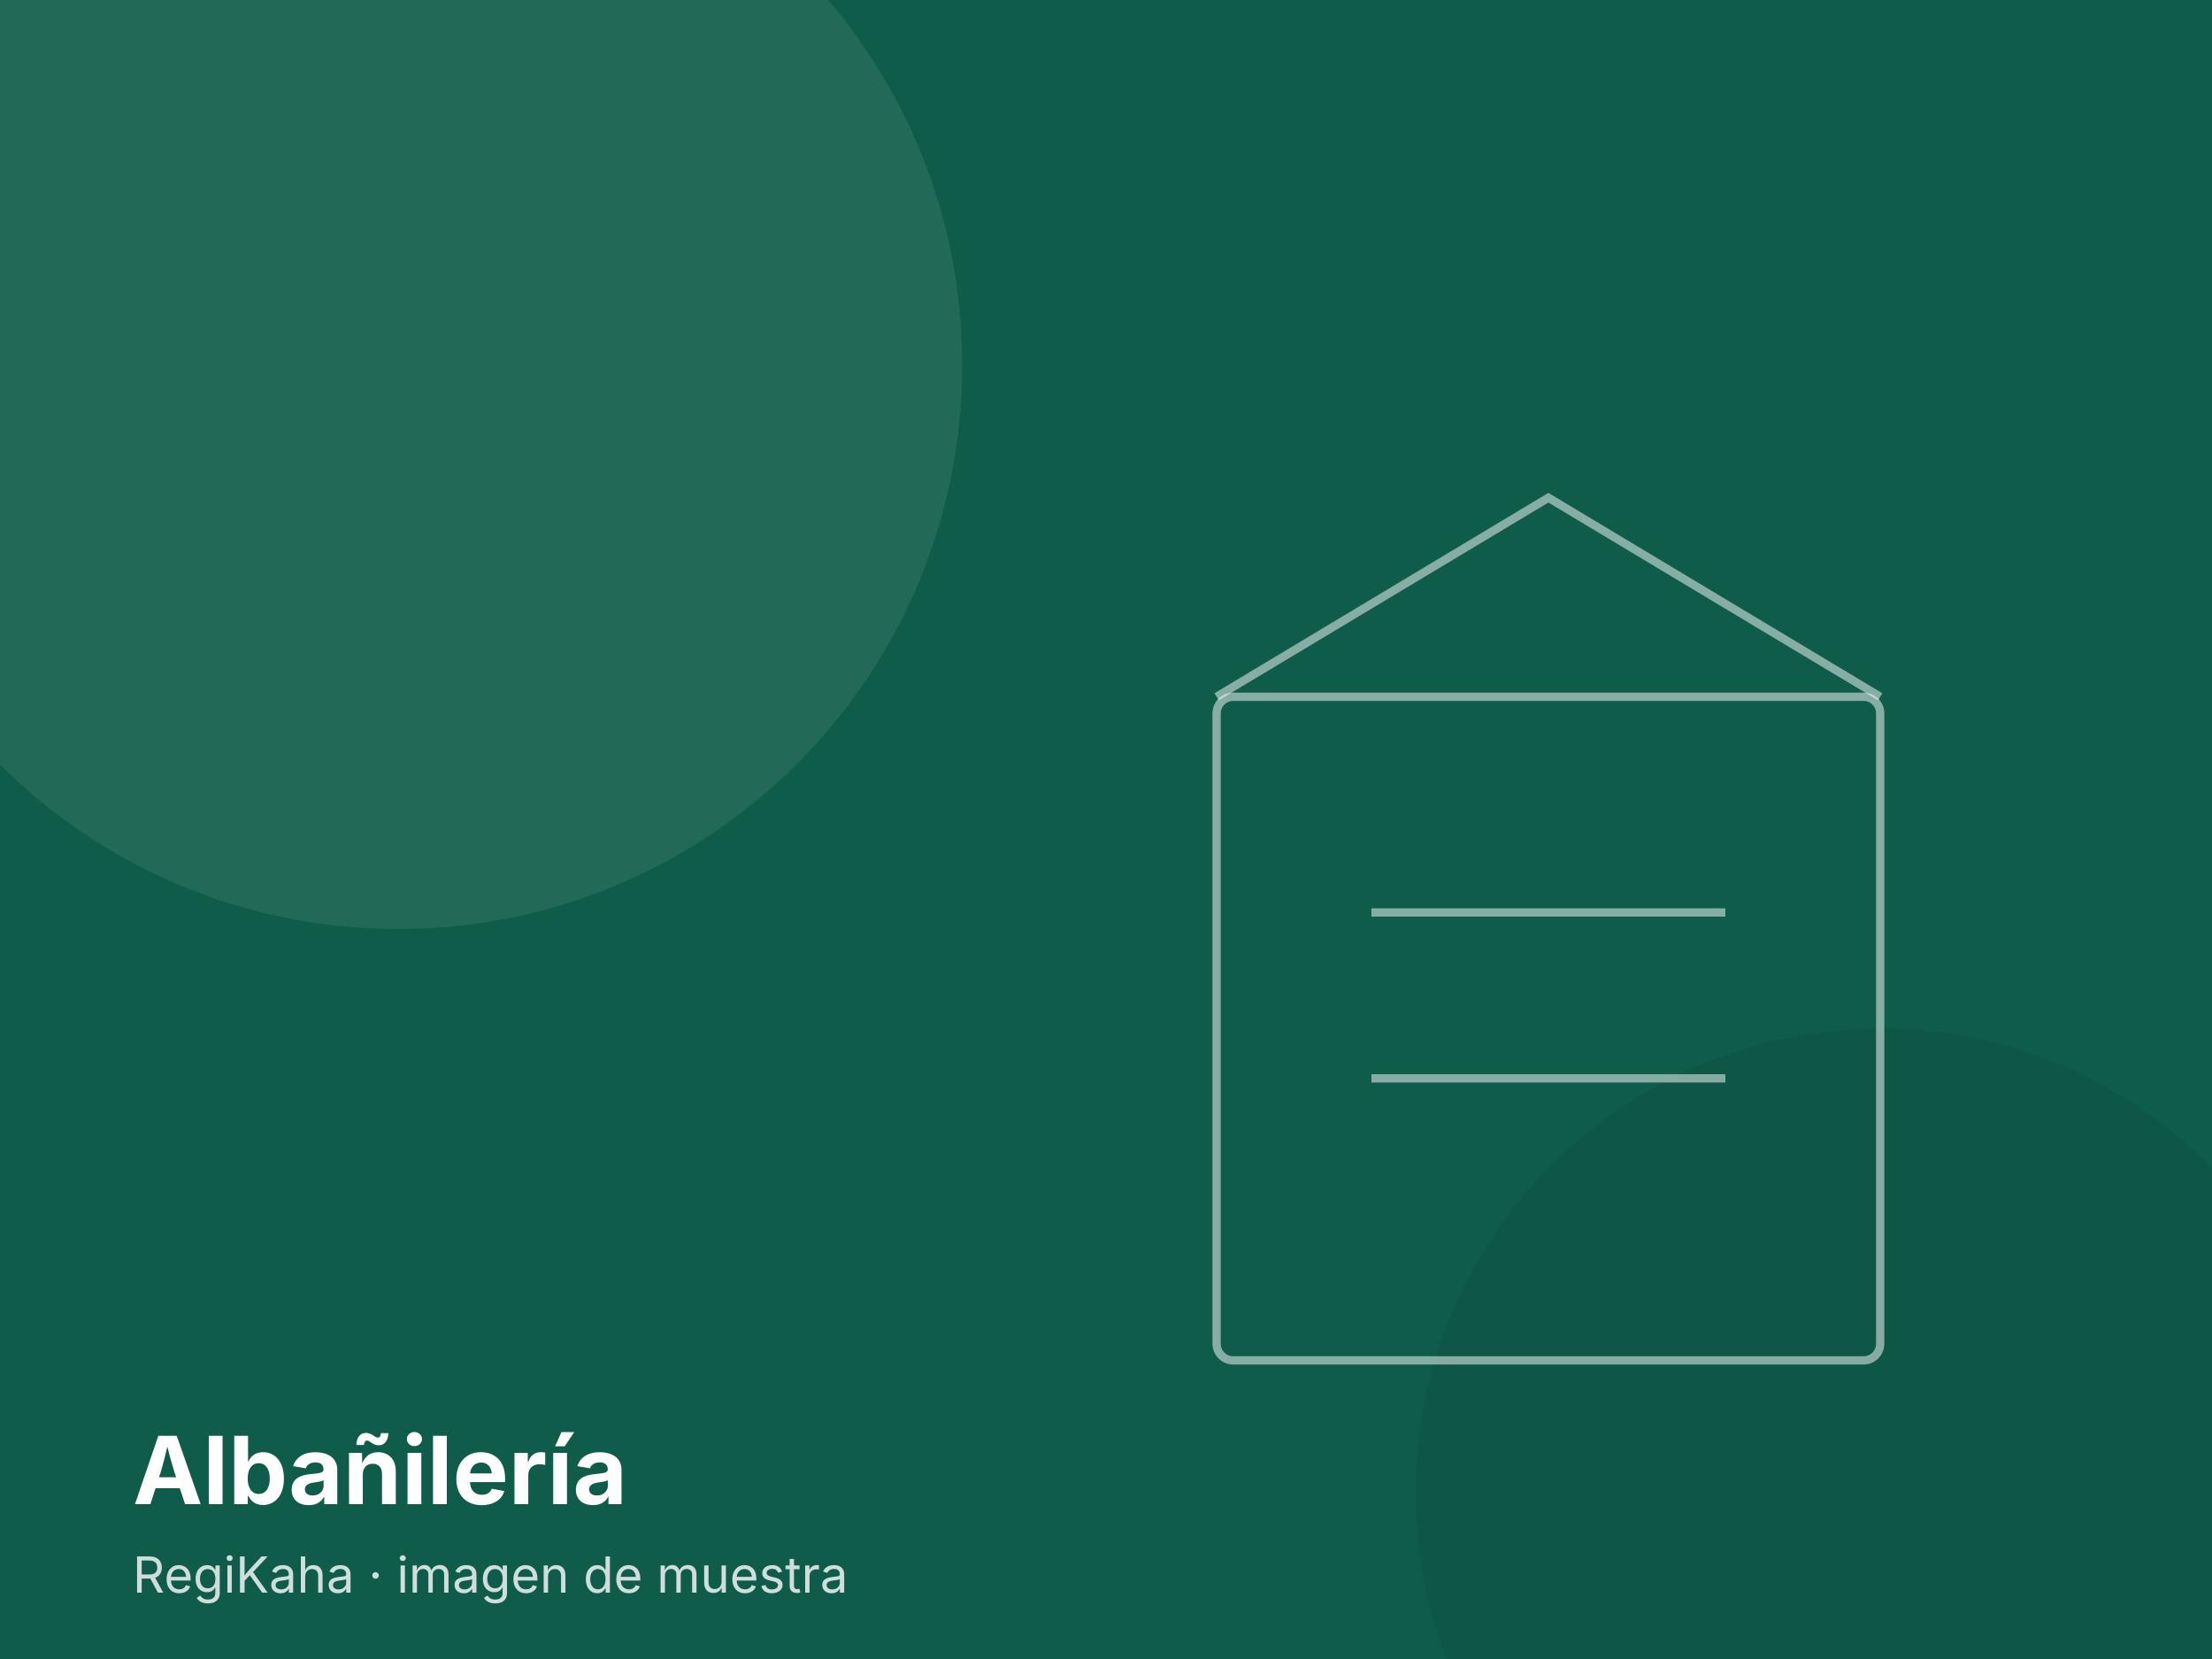
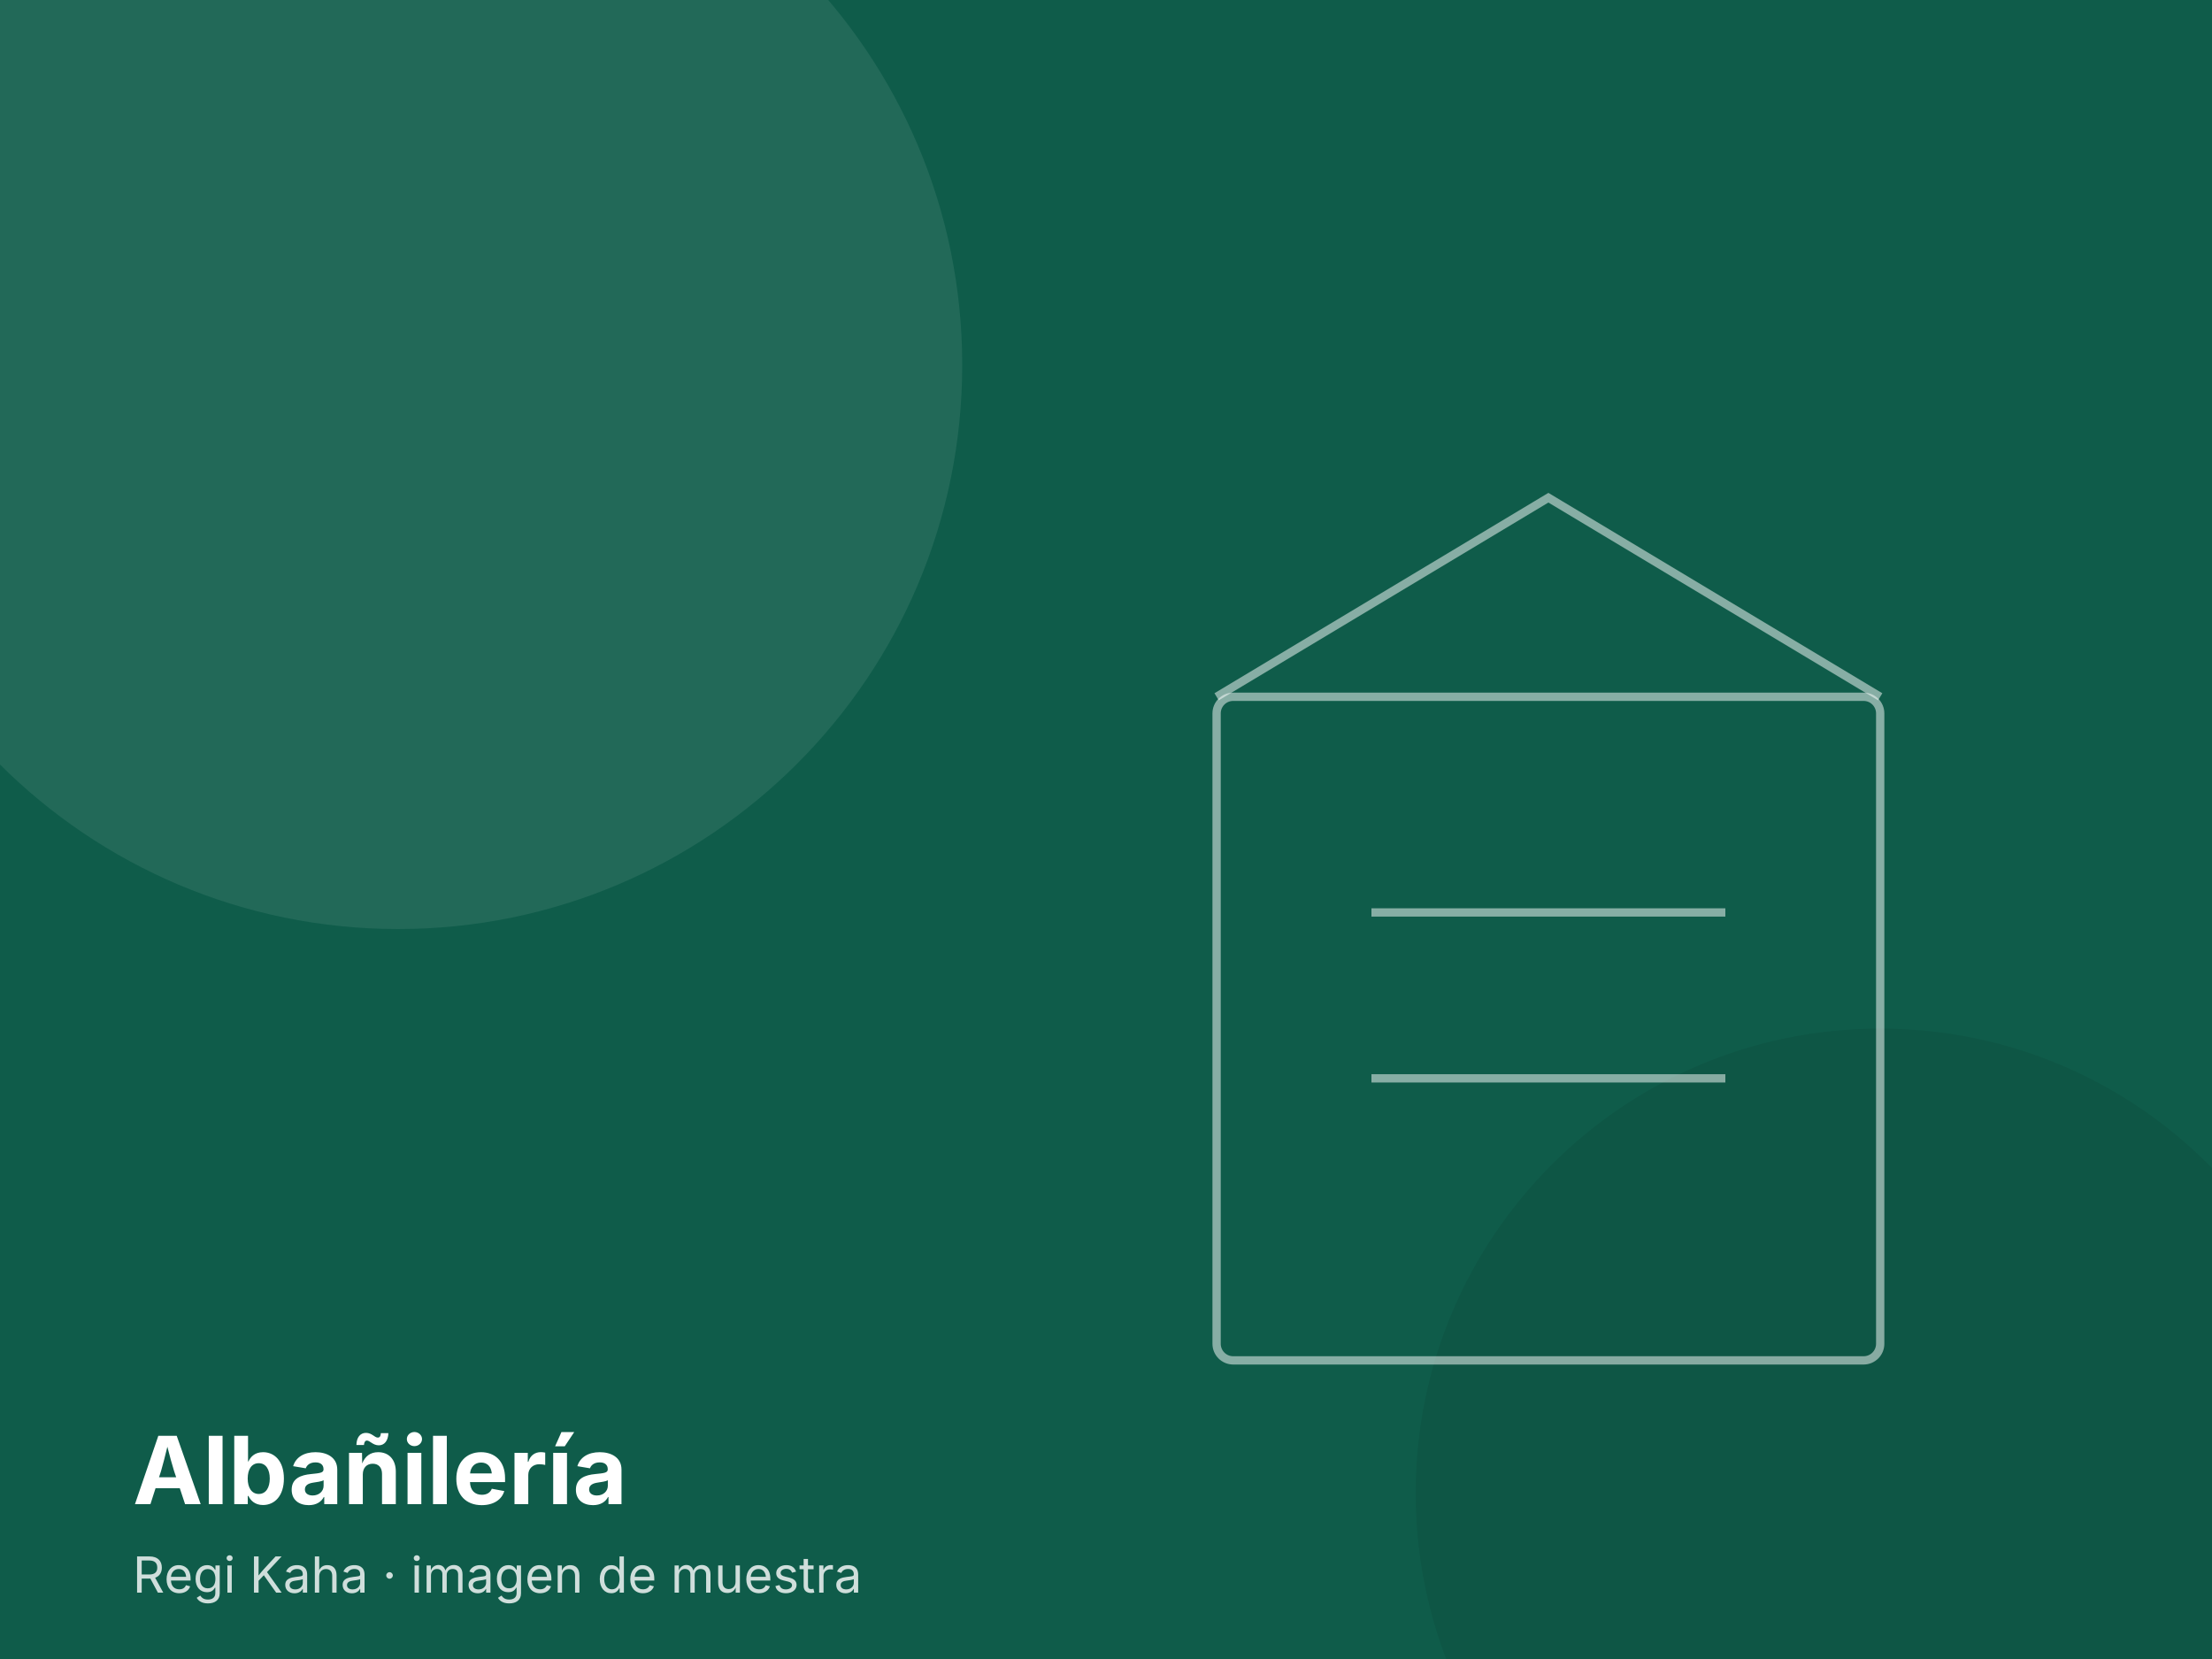
<svg xmlns="http://www.w3.org/2000/svg" width="800" height="600" viewBox="0 0 800 600">
  <defs>
    <linearGradient id="cg" gradientTransform="rotate(207)">
      <stop offset="0" stop-color="#0F5C4A" />
      <stop offset="0.55" stop-color="#198C68" />
      <stop offset="1" stop-color="#2AB673" />
    </linearGradient>
  </defs>
  <rect width="800" height="600" fill="url(#cg)" />
  <circle cx="144" cy="132" r="204" fill="rgba(255,255,255,0.08)" />
  <circle cx="680" cy="540" r="168" fill="rgba(0,0,0,0.07)" />
  <g stroke="rgba(255,255,255,0.5)" stroke-width="3" fill="none">
    <rect x="440" y="252" width="240" height="240" rx="6" />
    <path d="M440 252 L560 180 L680 252" />
    <line x1="496" y1="330" x2="624" y2="330" />
    <line x1="496" y1="390" x2="624" y2="390" />
  </g>
  <text x="48" y="544" font-family="Inter, sans-serif" font-size="34" font-weight="700" fill="#fff">Albañilería</text>
-   <text x="48" y="576" font-family="Inter, sans-serif" font-size="18" fill="rgba(255,255,255,0.8)">RegiKaha · imagen de muestra</text>
+   <text x="48" y="576" font-family="Inter, sans-serif" font-size="18" fill="rgba(255,255,255,0.8)">Regi Kaha · imagen de muestra</text>
</svg>
